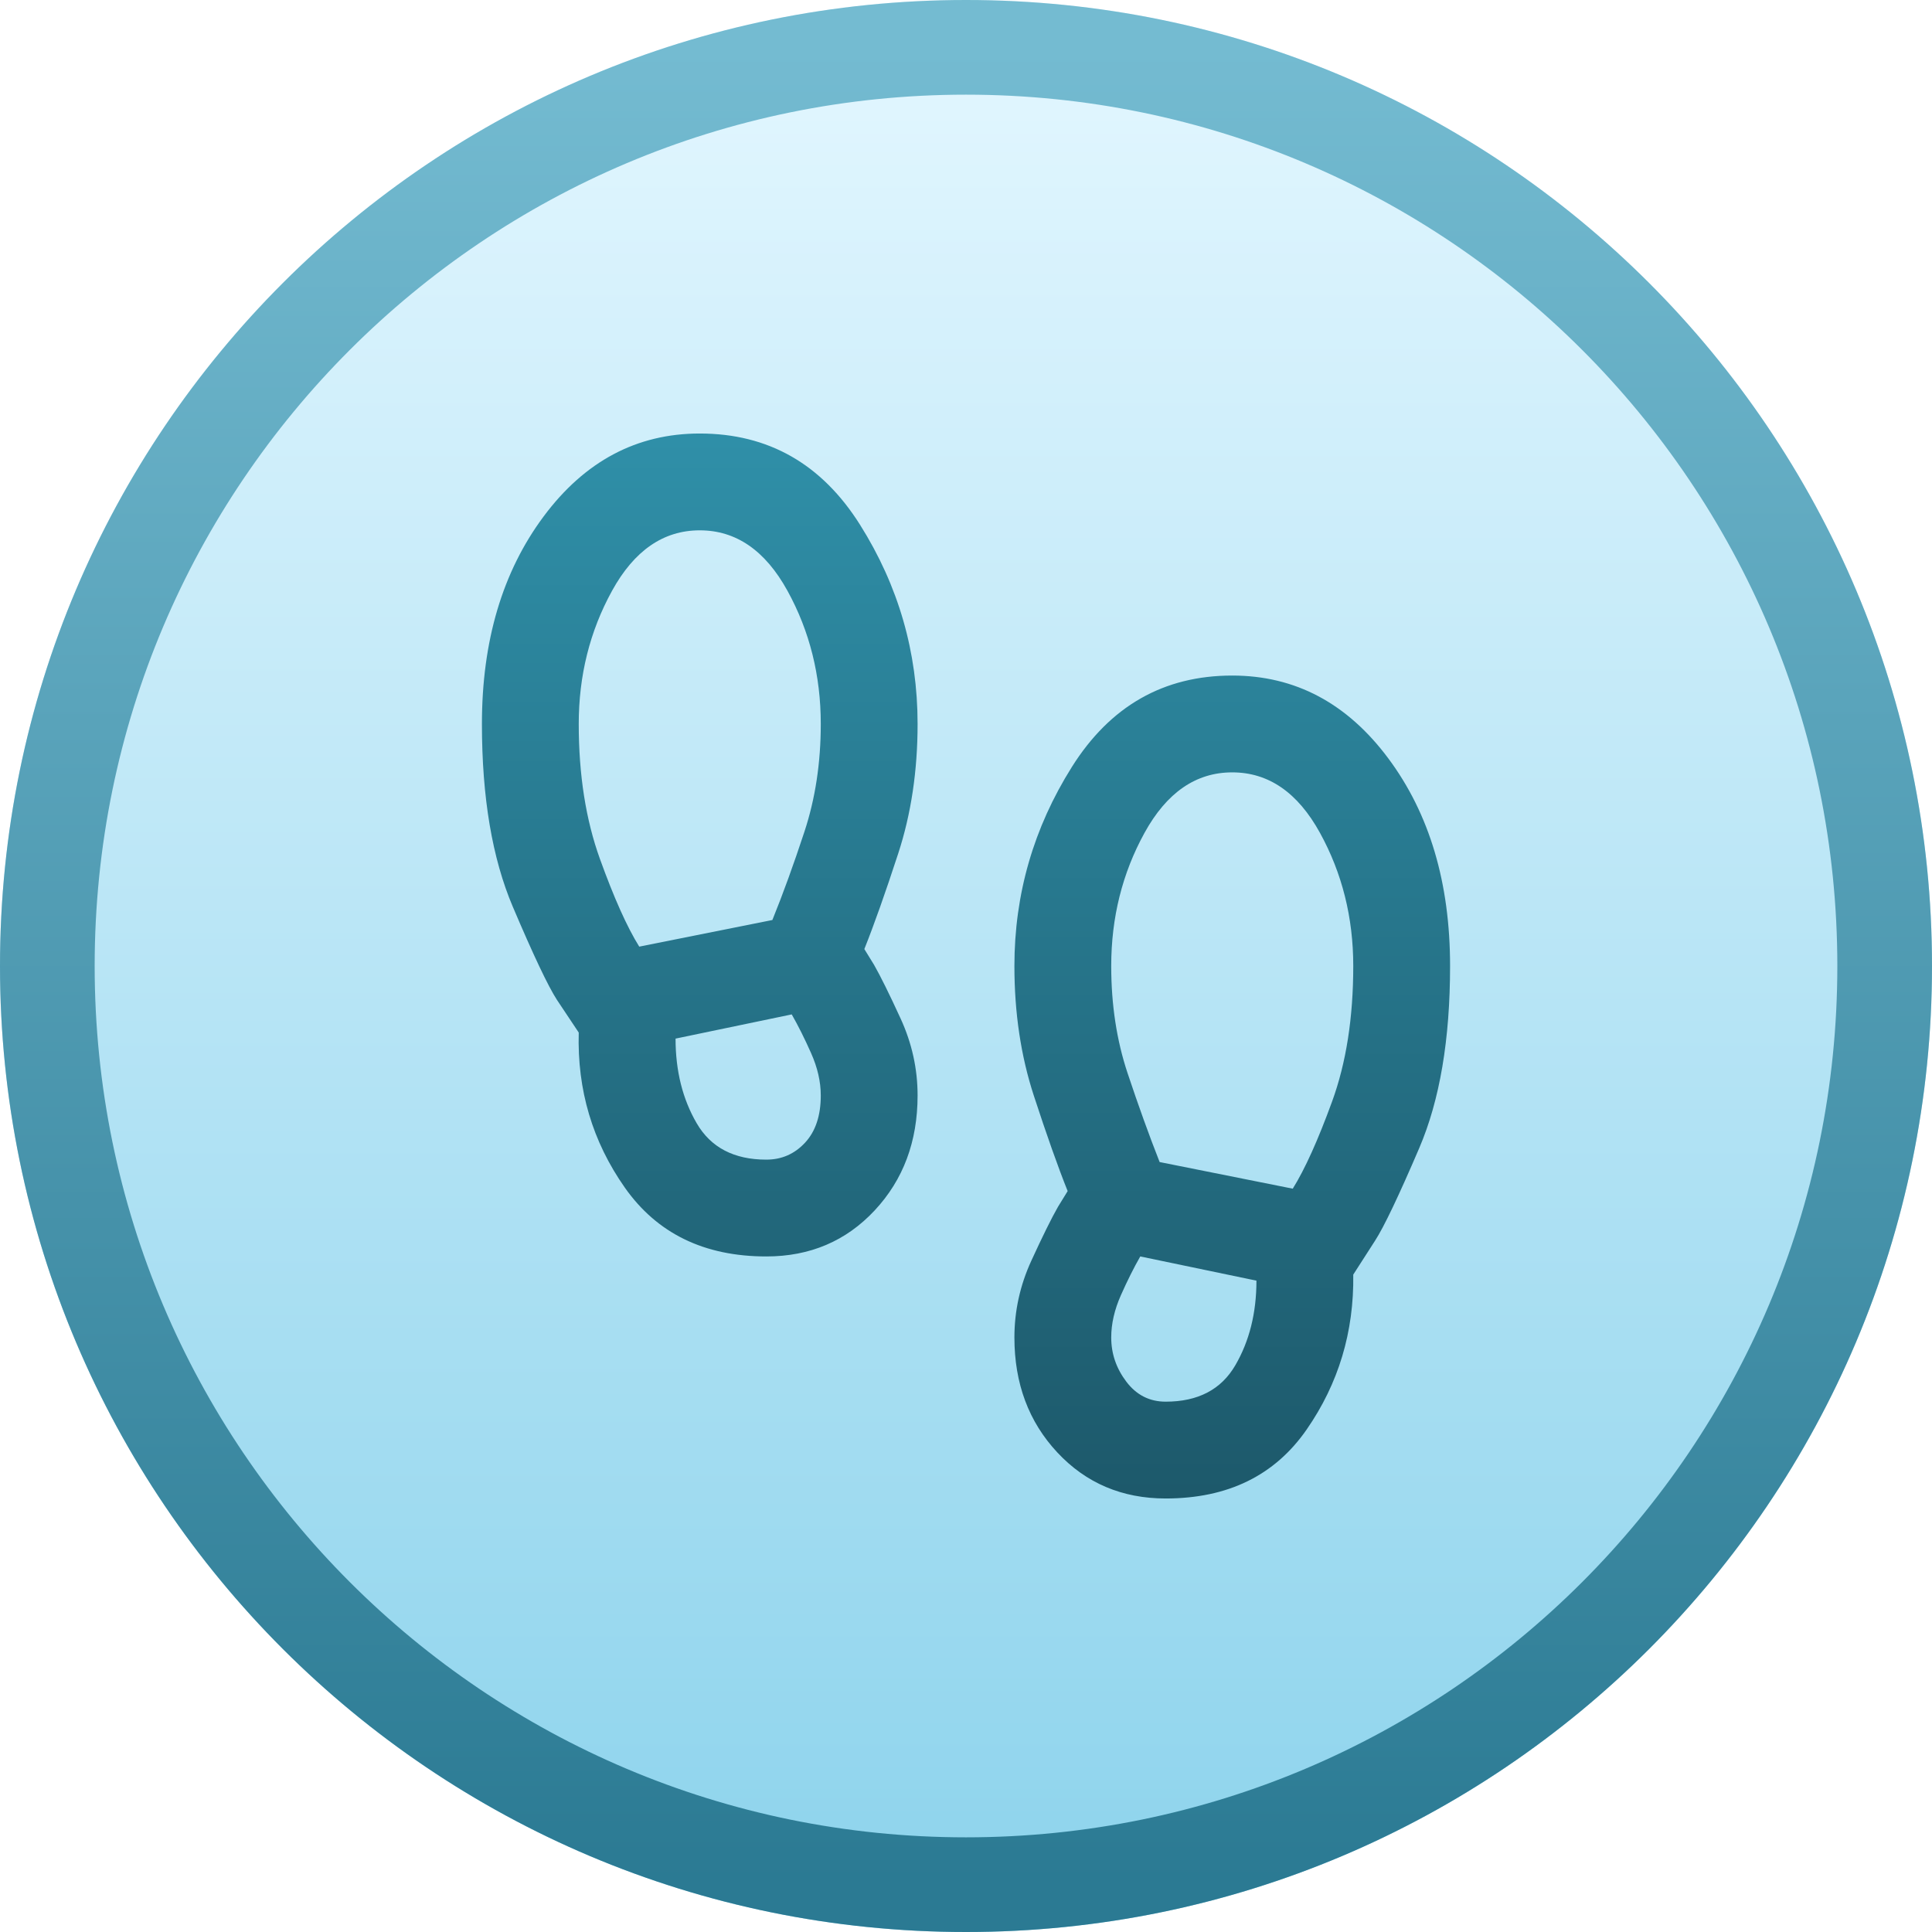
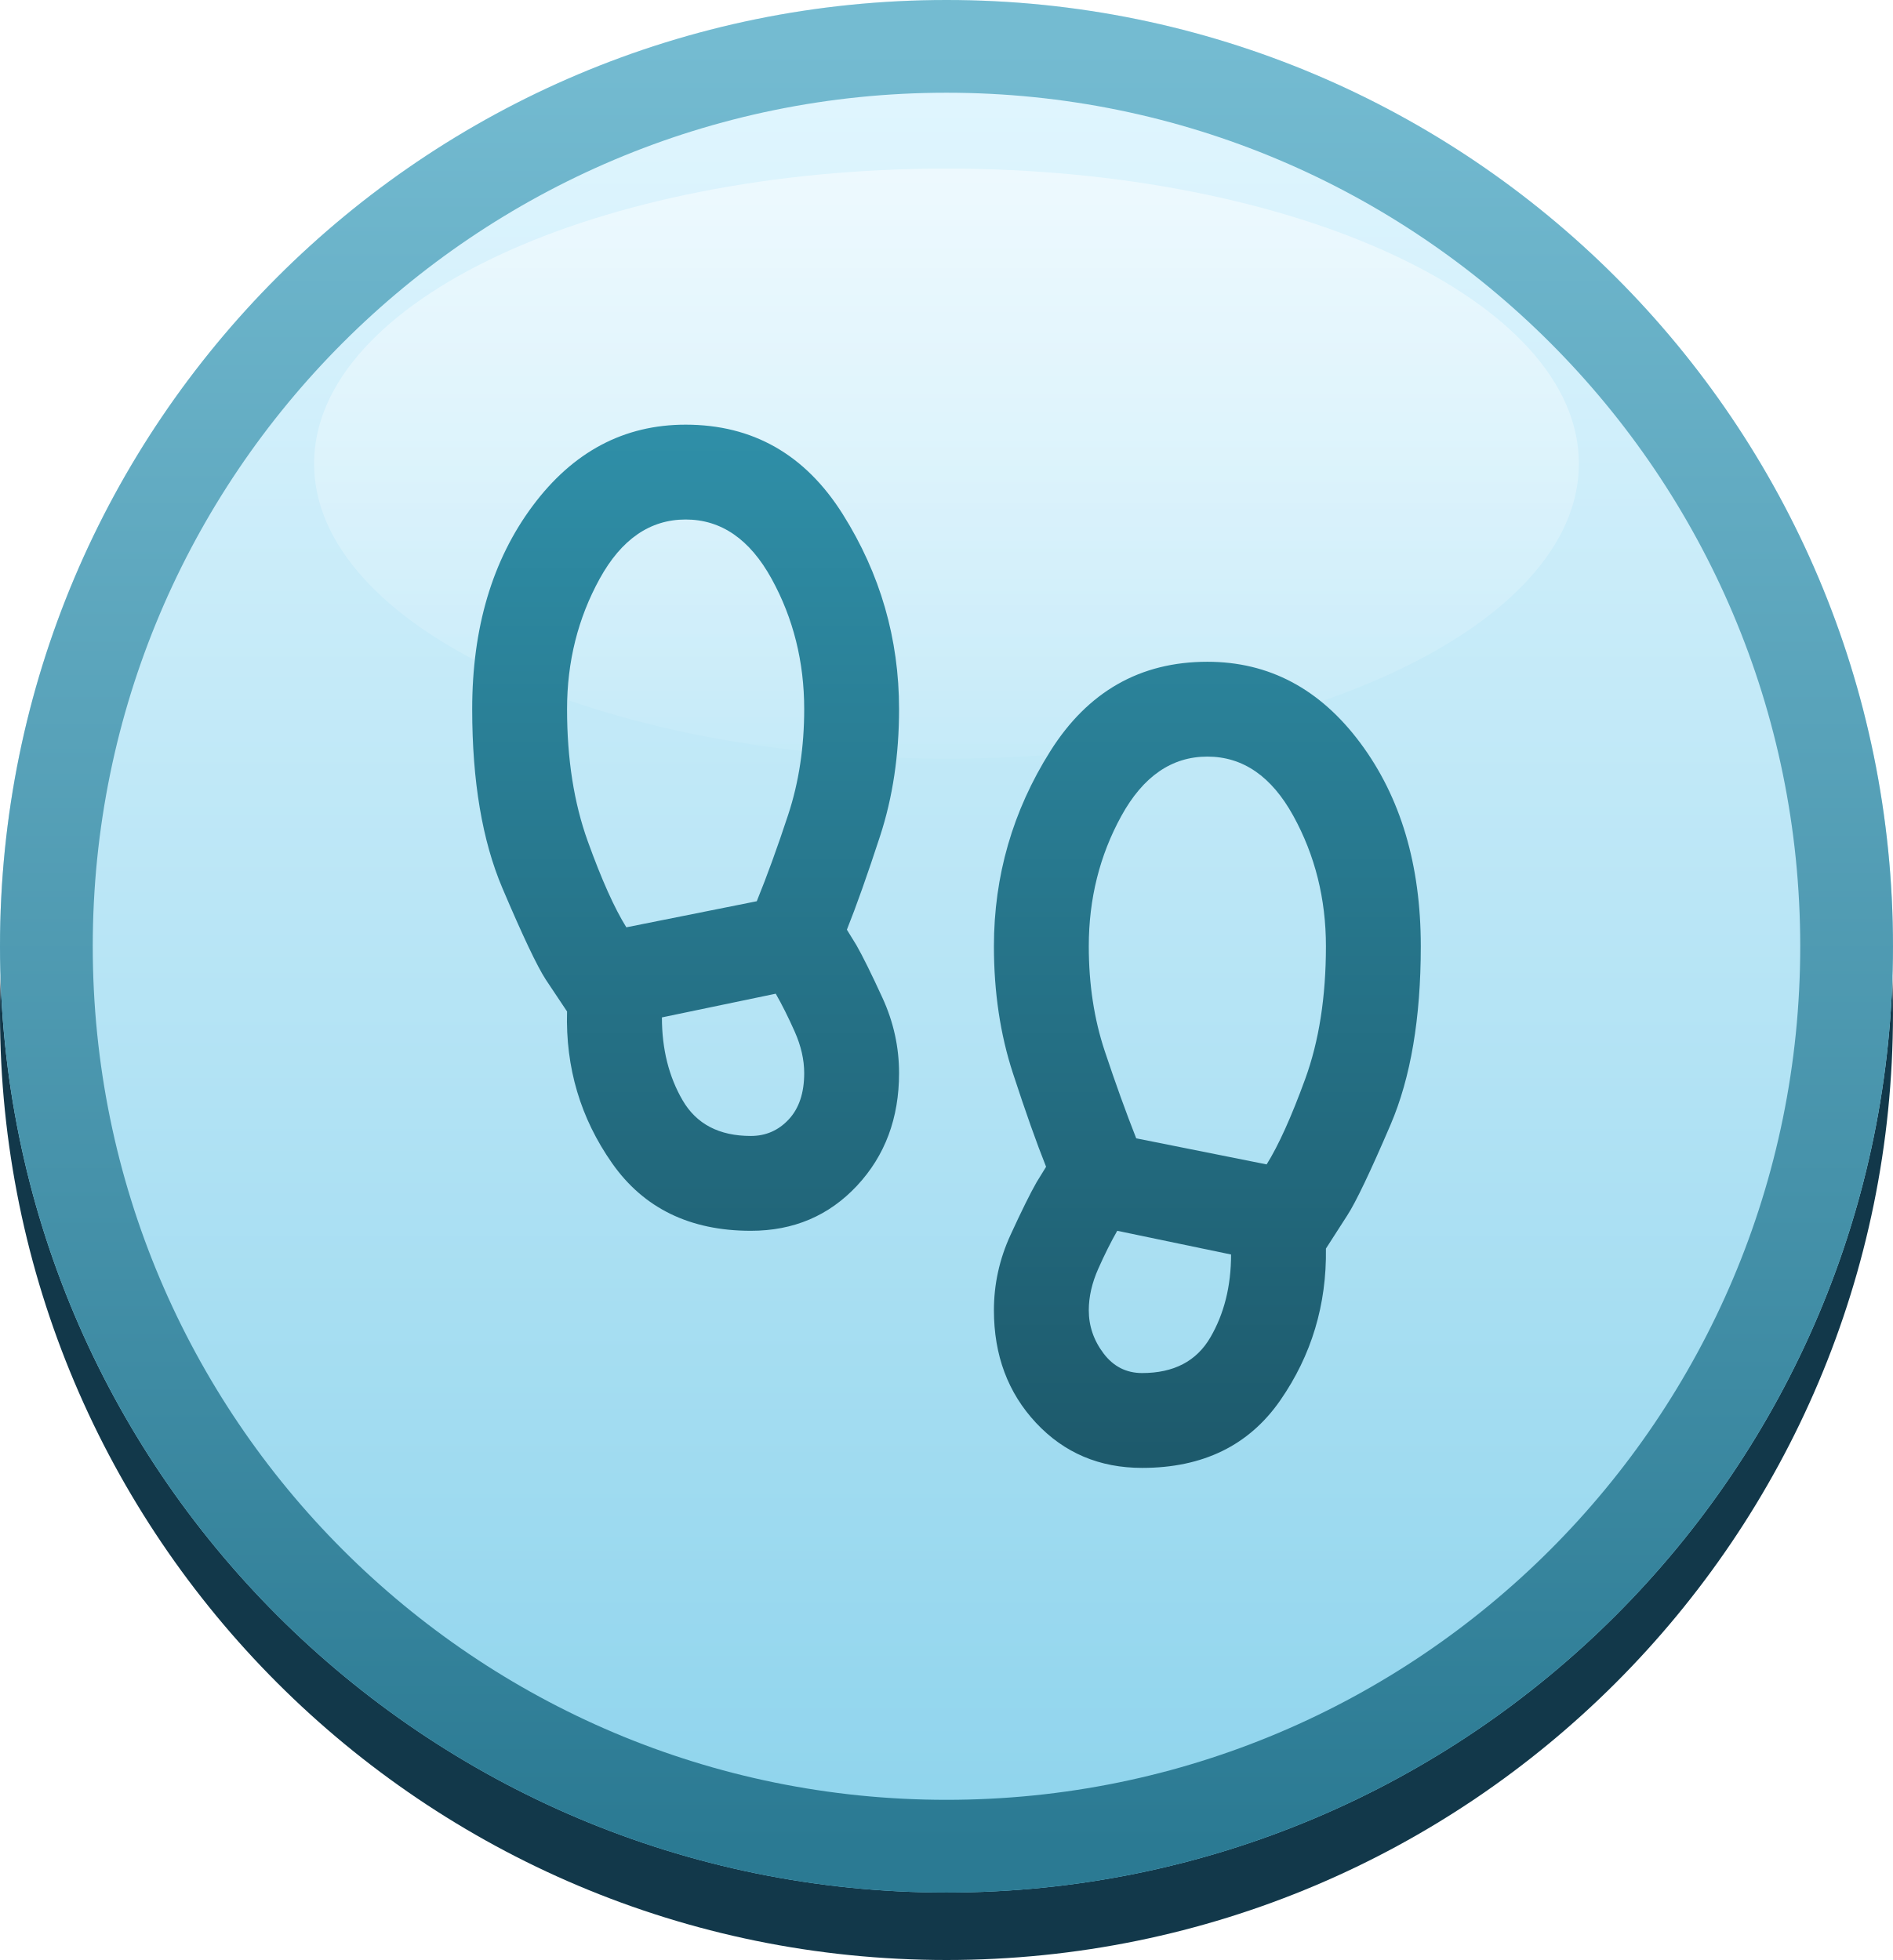
- <svg xmlns="http://www.w3.org/2000/svg" preserveAspectRatio="none" overflow="visible" style="display: block;" width="449" height="449" viewBox="0 0 449 449" fill="none">
+ <svg xmlns="http://www.w3.org/2000/svg" preserveAspectRatio="none" overflow="visible" style="display: block;" width="449" height="465" viewBox="0 0 449 465" fill="none">
  <defs>
    <linearGradient id="stepsFill" x1="224.5" y1="0" x2="224.5" y2="449" gradientUnits="userSpaceOnUse">
      <stop stop-color="#E4F7FF" />
      <stop offset="1" stop-color="#8CD3EC" />
    </linearGradient>
    <linearGradient id="stepsRing" x1="224.5" y1="11" x2="224.5" y2="438" gradientUnits="userSpaceOnUse">
      <stop stop-color="#74BBD1" />
      <stop offset="1" stop-color="#2B7A93" />
    </linearGradient>
    <linearGradient id="stepsInk" x1="0" y1="0" x2="0" y2="1">
      <stop stop-color="#2F8FA8" />
      <stop offset="1" stop-color="#1D596B" />
    </linearGradient>
+     <linearGradient id="stepsGloss" x1="224.5" y1="22" x2="224.5" y2="200" gradientUnits="userSpaceOnUse">
+       <stop stop-color="white" stop-opacity="0.55" />
+       <stop offset="1" stop-color="white" stop-opacity="0" />
+     </linearGradient>
  </defs>
+   <rect y="16" width="449" height="449" rx="224.5" fill="#12384A" />
  <rect width="449" height="449" rx="224.5" fill="url(#stepsFill)" />
  <rect x="11" y="11" width="427" height="427" rx="213.5" stroke="url(#stepsRing)" stroke-width="22" />
+   <ellipse cx="224.5" cy="110" rx="150" ry="70" fill="url(#stepsGloss)" />
  <g transform="translate(89.5 359.5) scale(0.28125)">
    <path fill="url(#stepsInk)" d="M260-840q-45 0-72.5 50T160-680q0 63 17.5 111.5T210-496l110-22q13-32 26.5-73t13.5-89q0-60-27.5-110T260-840Zm55 520q19 0 32-14t13-39q0-17-8-35t-16-32l-96 20q0 40 17.5 70t57.5 30Zm385-320q-45 0-72.5 50T600-480q0 48 13.5 88.5T640-318l110 22q15-24 32.5-72T800-480q0-60-27.5-110T700-640Zm-55 520q40 0 57.5-30t17.5-70l-96-20q-8 14-16 32t-8 35q0 20 12.5 36.5T645-120ZM315-240q-77 0-117-57t-38-128l-18-27q-11-17-36.5-77T80-680q0-103 51-171.5T260-920q85 0 132.5 75.5T440-680q0 58-16 107t-28 79l8 13q8 14 22 44.5t14 63.5q0 57-35.5 95T315-240ZM645-40q-54 0-89.5-38T520-173q0-33 14-63.5t22-44.5l8-13q-12-30-28-79t-16-107q0-89 47.5-164.5T700-720q78 0 129 68.5T880-480q0 91-25.5 150.5T818-253l-18 28q1 71-38.5 128T645-40Z" />
  </g>
</svg>
